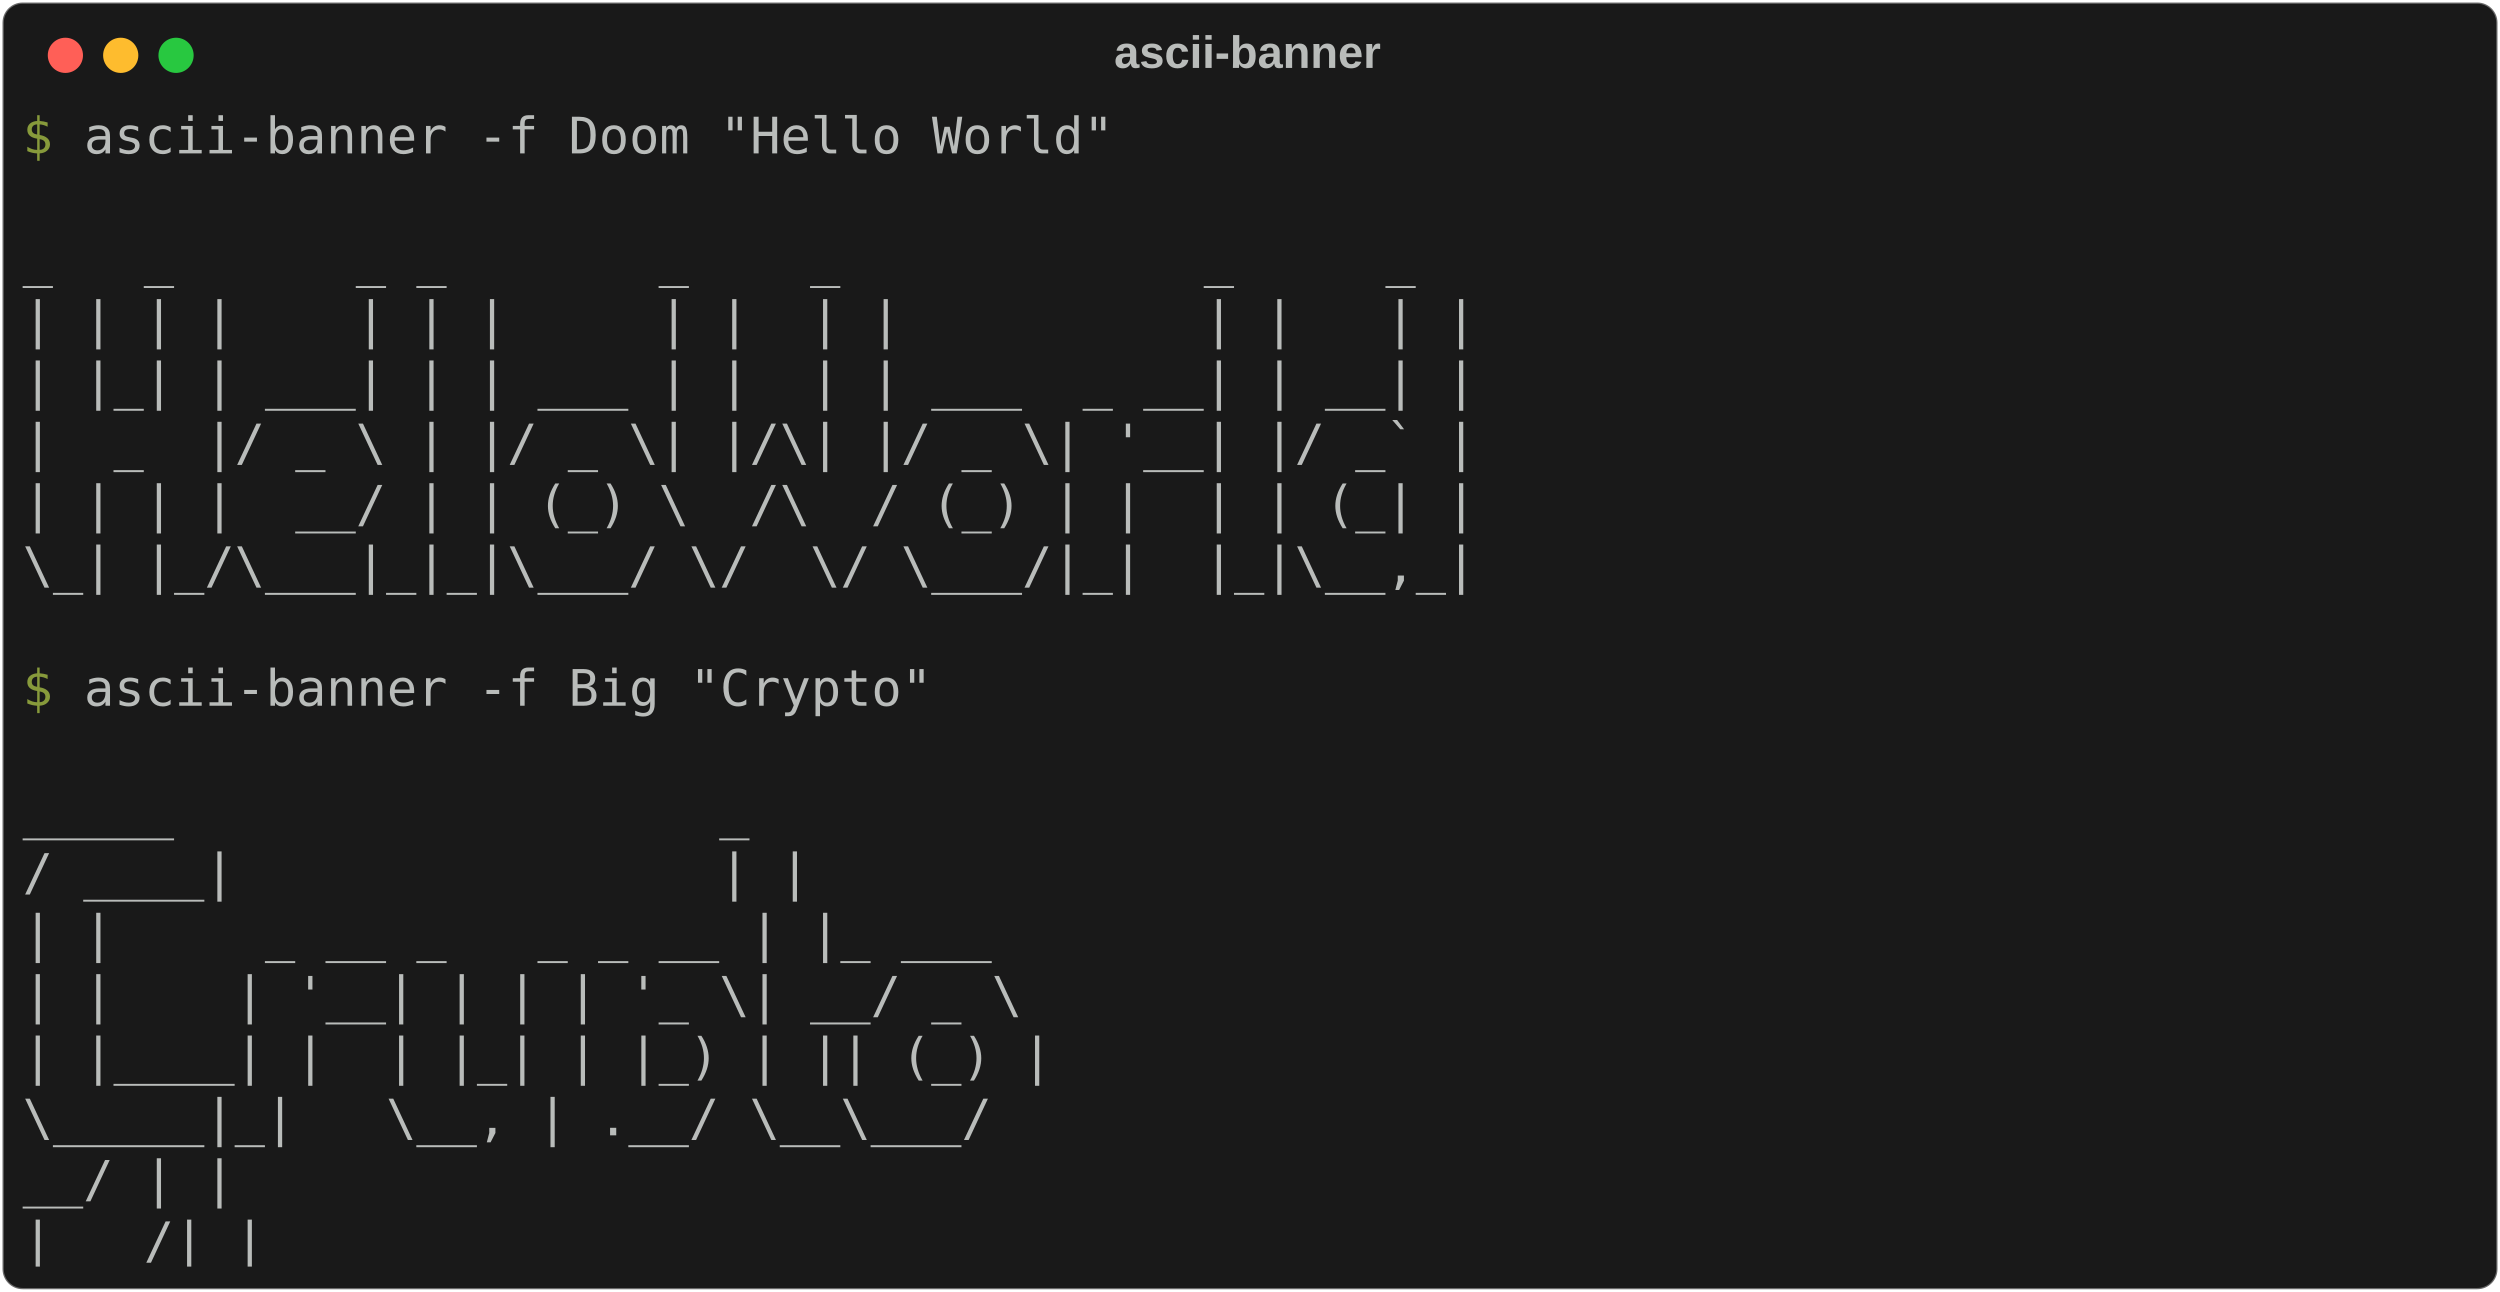
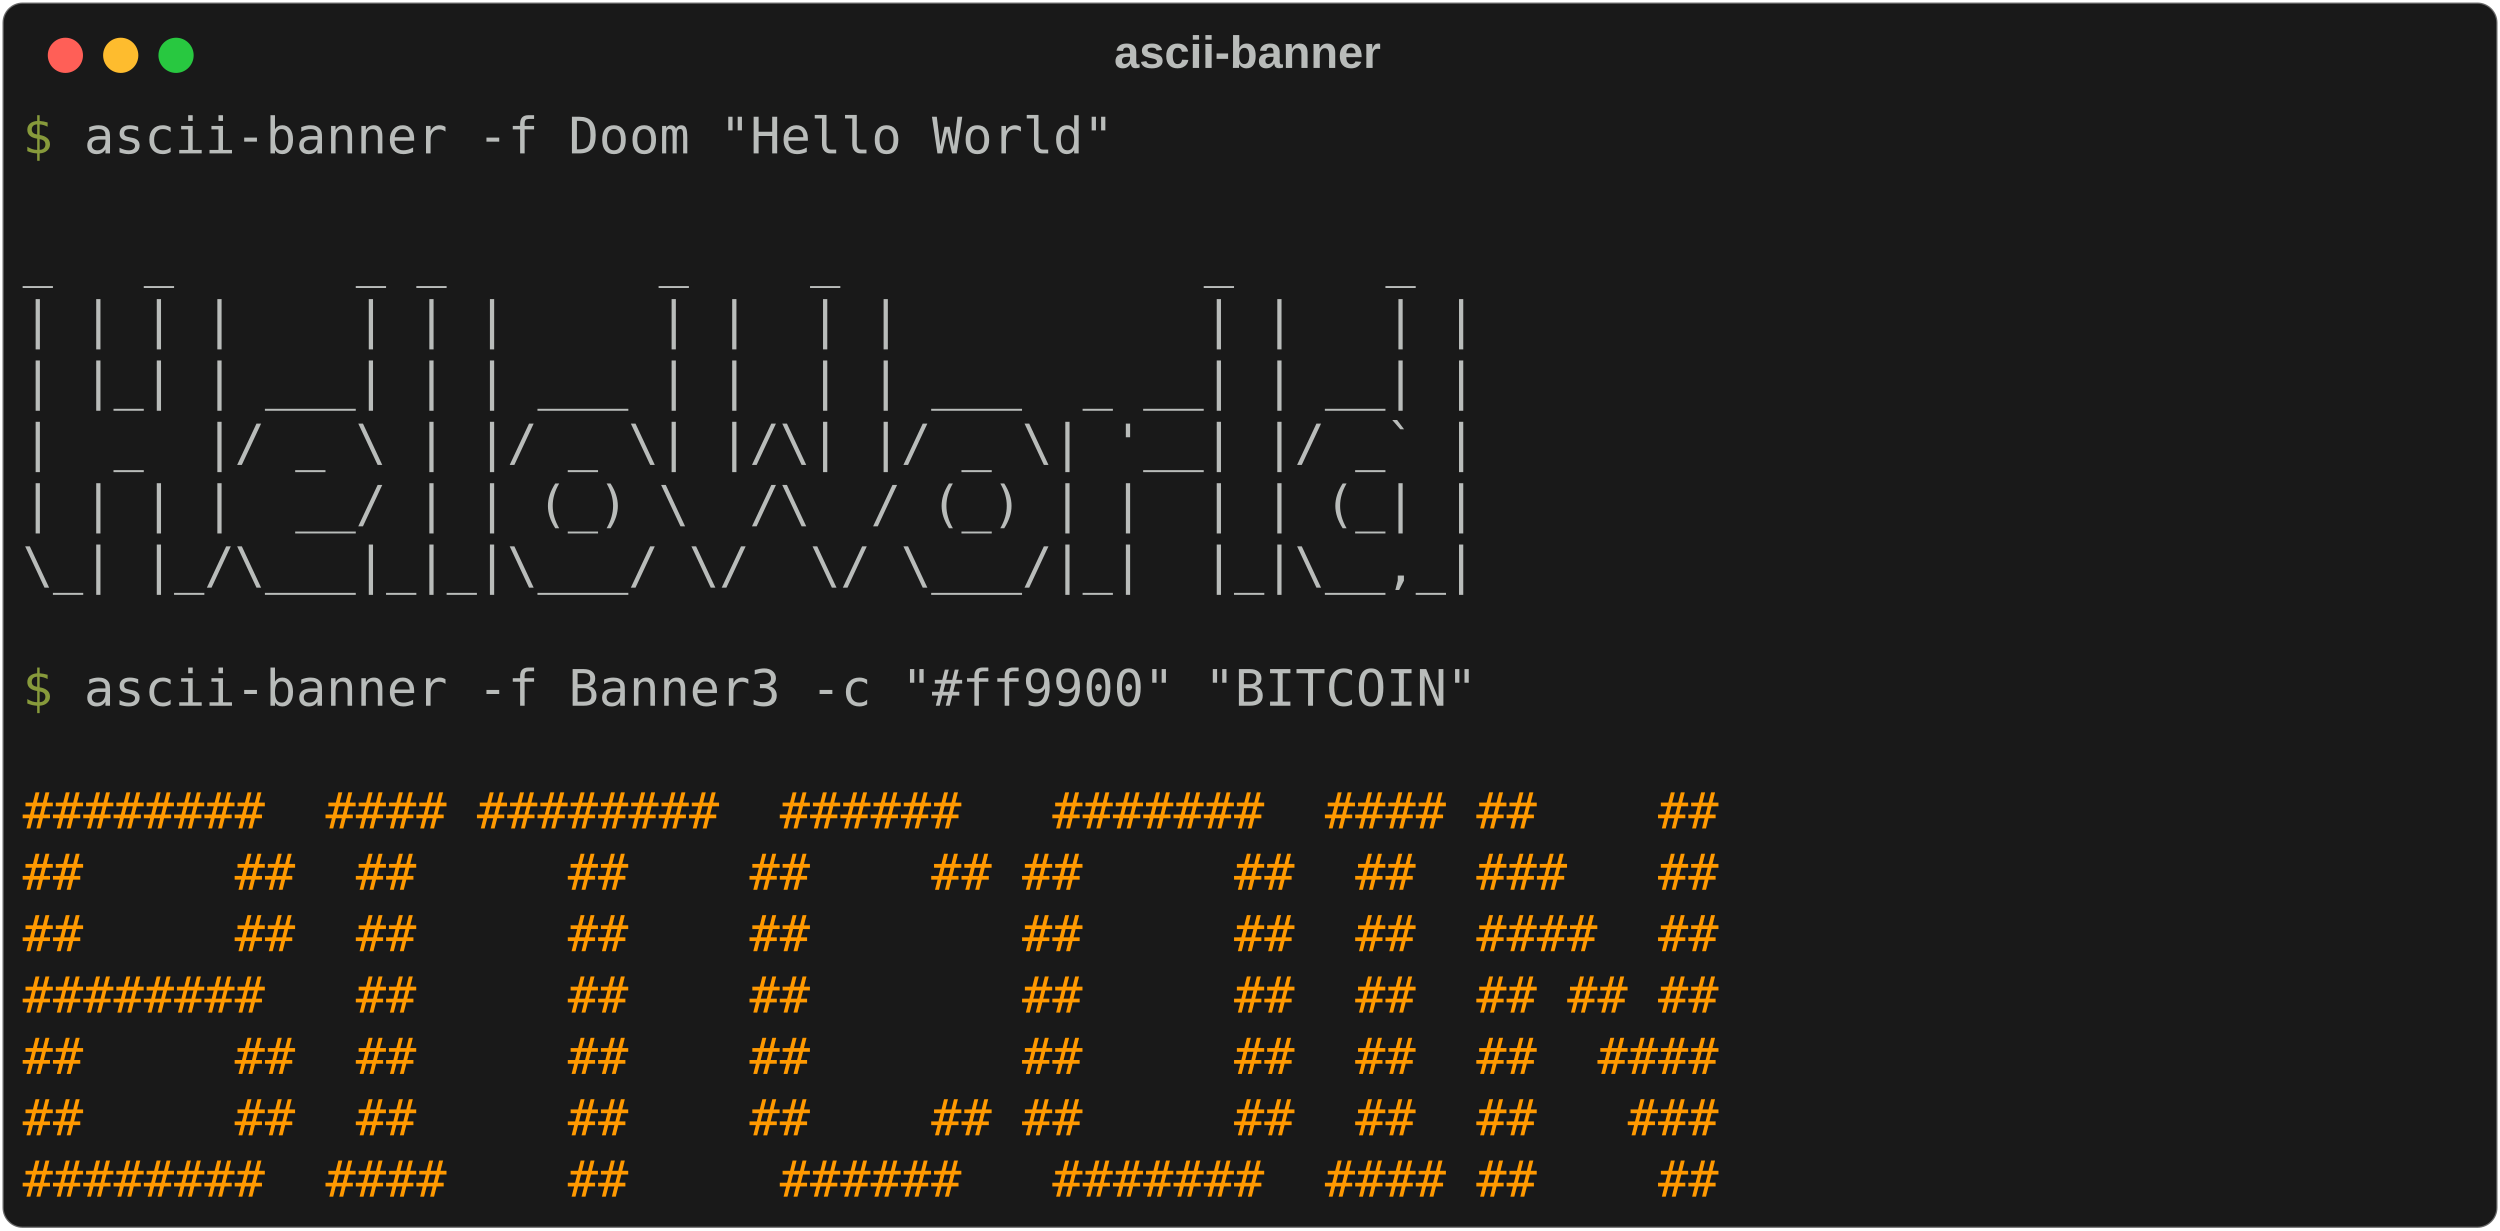
- <svg xmlns="http://www.w3.org/2000/svg" class="rich-terminal" viewBox="0 0 994 513.6">
+ <svg xmlns="http://www.w3.org/2000/svg" class="rich-terminal" viewBox="0 0 994 489.2">
  <style>

    @font-face {
        font-family: "Fira Code";
        src: local("FiraCode-Regular"),
                url("https://cdnjs.cloudflare.com/ajax/libs/firacode/6.2.0/woff2/FiraCode-Regular.woff2") format("woff2"),
                url("https://cdnjs.cloudflare.com/ajax/libs/firacode/6.2.0/woff/FiraCode-Regular.woff") format("woff");
        font-style: normal;
        font-weight: 400;
    }
    @font-face {
        font-family: "Fira Code";
        src: local("FiraCode-Bold"),
                url("https://cdnjs.cloudflare.com/ajax/libs/firacode/6.2.0/woff2/FiraCode-Bold.woff2") format("woff2"),
                url("https://cdnjs.cloudflare.com/ajax/libs/firacode/6.2.0/woff/FiraCode-Bold.woff") format("woff");
        font-style: bold;
        font-weight: 700;
    }

-     .terminal-1938981793-matrix {
+     .terminal-3834469263-matrix {
        font-family: Fira Code, monospace;
        font-size: 20px;
        line-height: 24.4px;
        font-variant-east-asian: full-width;
    }

-     .terminal-1938981793-title {
+     .terminal-3834469263-title {
        font-size: 18px;
        font-weight: bold;
        font-family: arial;
    }

-     .terminal-1938981793-r1 { fill: #879a3b }
- .terminal-1938981793-r2 { fill: #b9bcba }
+     .terminal-3834469263-r1 { fill: #879a3b }
+ .terminal-3834469263-r2 { fill: #b9bcba }
+ .terminal-3834469263-r3 { fill: #ff9900 }
    </style>
  <defs>
-     <clipPath id="terminal-1938981793-clip-terminal">
-       <rect x="0" y="0" width="975.0" height="462.6" />
+     <clipPath id="terminal-3834469263-clip-terminal">
+       <rect x="0" y="0" width="975.0" height="438.2" />
    </clipPath>
-     <clipPath id="terminal-1938981793-line-0">
+     <clipPath id="terminal-3834469263-line-0">
      <rect x="0" y="1.5" width="976" height="24.65" />
    </clipPath>
-     <clipPath id="terminal-1938981793-line-1">
+     <clipPath id="terminal-3834469263-line-1">
      <rect x="0" y="25.9" width="976" height="24.65" />
    </clipPath>
-     <clipPath id="terminal-1938981793-line-2">
+     <clipPath id="terminal-3834469263-line-2">
      <rect x="0" y="50.3" width="976" height="24.65" />
    </clipPath>
-     <clipPath id="terminal-1938981793-line-3">
+     <clipPath id="terminal-3834469263-line-3">
      <rect x="0" y="74.7" width="976" height="24.65" />
    </clipPath>
-     <clipPath id="terminal-1938981793-line-4">
+     <clipPath id="terminal-3834469263-line-4">
      <rect x="0" y="99.1" width="976" height="24.65" />
    </clipPath>
-     <clipPath id="terminal-1938981793-line-5">
+     <clipPath id="terminal-3834469263-line-5">
      <rect x="0" y="123.5" width="976" height="24.65" />
    </clipPath>
-     <clipPath id="terminal-1938981793-line-6">
+     <clipPath id="terminal-3834469263-line-6">
      <rect x="0" y="147.9" width="976" height="24.65" />
    </clipPath>
-     <clipPath id="terminal-1938981793-line-7">
+     <clipPath id="terminal-3834469263-line-7">
      <rect x="0" y="172.3" width="976" height="24.65" />
    </clipPath>
-     <clipPath id="terminal-1938981793-line-8">
+     <clipPath id="terminal-3834469263-line-8">
      <rect x="0" y="196.7" width="976" height="24.65" />
    </clipPath>
-     <clipPath id="terminal-1938981793-line-9">
+     <clipPath id="terminal-3834469263-line-9">
      <rect x="0" y="221.1" width="976" height="24.65" />
    </clipPath>
-     <clipPath id="terminal-1938981793-line-10">
+     <clipPath id="terminal-3834469263-line-10">
      <rect x="0" y="245.5" width="976" height="24.65" />
    </clipPath>
-     <clipPath id="terminal-1938981793-line-11">
+     <clipPath id="terminal-3834469263-line-11">
      <rect x="0" y="269.9" width="976" height="24.65" />
    </clipPath>
-     <clipPath id="terminal-1938981793-line-12">
+     <clipPath id="terminal-3834469263-line-12">
      <rect x="0" y="294.3" width="976" height="24.65" />
    </clipPath>
-     <clipPath id="terminal-1938981793-line-13">
+     <clipPath id="terminal-3834469263-line-13">
      <rect x="0" y="318.7" width="976" height="24.65" />
    </clipPath>
-     <clipPath id="terminal-1938981793-line-14">
+     <clipPath id="terminal-3834469263-line-14">
      <rect x="0" y="343.1" width="976" height="24.65" />
    </clipPath>
-     <clipPath id="terminal-1938981793-line-15">
+     <clipPath id="terminal-3834469263-line-15">
      <rect x="0" y="367.5" width="976" height="24.65" />
    </clipPath>
-     <clipPath id="terminal-1938981793-line-16">
+     <clipPath id="terminal-3834469263-line-16">
      <rect x="0" y="391.9" width="976" height="24.65" />
    </clipPath>
-     <clipPath id="terminal-1938981793-line-17">
-       <rect x="0" y="416.3" width="976" height="24.65" />
-     </clipPath>
  </defs>
-   <rect fill="#191919" stroke="rgba(255,255,255,0.35)" stroke-width="1" x="1" y="1" width="992" height="511.6" rx="8" />
-   <text class="terminal-1938981793-title" fill="#b9bcba" text-anchor="middle" x="496" y="27">ascii-banner</text>
+   <rect fill="#191919" stroke="rgba(255,255,255,0.35)" stroke-width="1" x="1" y="1" width="992" height="487.2" rx="8" />
+   <text class="terminal-3834469263-title" fill="#b9bcba" text-anchor="middle" x="496" y="27">ascii-banner</text>
  <g transform="translate(26,22)">
    <circle cx="0" cy="0" r="7" fill="#ff5f57" />
    <circle cx="22" cy="0" r="7" fill="#febc2e" />
    <circle cx="44" cy="0" r="7" fill="#28c840" />
  </g>
-   <g transform="translate(9, 41)" clip-path="url(#terminal-1938981793-clip-terminal)">
-     <g class="terminal-1938981793-matrix">
-       <text class="terminal-1938981793-r1" x="0" y="20" textLength="24.4" clip-path="url(#terminal-1938981793-line-0)">$ </text>
-       <text class="terminal-1938981793-r2" x="24.4" y="20" textLength="414.8" clip-path="url(#terminal-1938981793-line-0)">ascii-banner -f Doom "Hello World"</text>
-       <text class="terminal-1938981793-r2" x="976" y="20" textLength="12.2" clip-path="url(#terminal-1938981793-line-0)">
+   <g transform="translate(9, 41)" clip-path="url(#terminal-3834469263-clip-terminal)">
+     <g class="terminal-3834469263-matrix">
+       <text class="terminal-3834469263-r1" x="0" y="20" textLength="24.4" clip-path="url(#terminal-3834469263-line-0)">$ </text>
+       <text class="terminal-3834469263-r2" x="24.4" y="20" textLength="414.8" clip-path="url(#terminal-3834469263-line-0)">ascii-banner -f Doom "Hello World"</text>
+       <text class="terminal-3834469263-r2" x="976" y="20" textLength="12.2" clip-path="url(#terminal-3834469263-line-0)">
</text>
-       <text class="terminal-1938981793-r2" x="976" y="44.4" textLength="12.2" clip-path="url(#terminal-1938981793-line-1)">
+       <text class="terminal-3834469263-r2" x="976" y="44.4" textLength="12.2" clip-path="url(#terminal-3834469263-line-1)">
</text>
-       <text class="terminal-1938981793-r2" x="0" y="68.8" textLength="573.4" clip-path="url(#terminal-1938981793-line-2)"> _   _      _ _       _    _            _     _</text>
-       <text class="terminal-1938981793-r2" x="976" y="68.8" textLength="12.2" clip-path="url(#terminal-1938981793-line-2)">
+       <text class="terminal-3834469263-r2" x="0" y="68.8" textLength="573.4" clip-path="url(#terminal-3834469263-line-2)"> _   _      _ _       _    _            _     _</text>
+       <text class="terminal-3834469263-r2" x="976" y="68.8" textLength="12.2" clip-path="url(#terminal-3834469263-line-2)">
</text>
-       <text class="terminal-1938981793-r2" x="0" y="93.2" textLength="585.6" clip-path="url(#terminal-1938981793-line-3)">| | | |    | | |     | |  | |          | |   | |</text>
-       <text class="terminal-1938981793-r2" x="976" y="93.2" textLength="12.2" clip-path="url(#terminal-1938981793-line-3)">
+       <text class="terminal-3834469263-r2" x="0" y="93.2" textLength="585.6" clip-path="url(#terminal-3834469263-line-3)">| | | |    | | |     | |  | |          | |   | |</text>
+       <text class="terminal-3834469263-r2" x="976" y="93.2" textLength="12.2" clip-path="url(#terminal-3834469263-line-3)">
</text>
-       <text class="terminal-1938981793-r2" x="0" y="117.6" textLength="585.6" clip-path="url(#terminal-1938981793-line-4)">| |_| | ___| | | ___ | |  | | ___  _ __| | __| |</text>
-       <text class="terminal-1938981793-r2" x="976" y="117.6" textLength="12.2" clip-path="url(#terminal-1938981793-line-4)">
+       <text class="terminal-3834469263-r2" x="0" y="117.6" textLength="585.6" clip-path="url(#terminal-3834469263-line-4)">| |_| | ___| | | ___ | |  | | ___  _ __| | __| |</text>
+       <text class="terminal-3834469263-r2" x="976" y="117.6" textLength="12.2" clip-path="url(#terminal-3834469263-line-4)">
</text>
-       <text class="terminal-1938981793-r2" x="0" y="142" textLength="585.6" clip-path="url(#terminal-1938981793-line-5)">|  _  |/ _ \ | |/ _ \| |/\| |/ _ \| '__| |/ _` |</text>
-       <text class="terminal-1938981793-r2" x="976" y="142" textLength="12.2" clip-path="url(#terminal-1938981793-line-5)">
+       <text class="terminal-3834469263-r2" x="0" y="142" textLength="585.6" clip-path="url(#terminal-3834469263-line-5)">|  _  |/ _ \ | |/ _ \| |/\| |/ _ \| '__| |/ _` |</text>
+       <text class="terminal-3834469263-r2" x="976" y="142" textLength="12.2" clip-path="url(#terminal-3834469263-line-5)">
</text>
-       <text class="terminal-1938981793-r2" x="0" y="166.4" textLength="585.6" clip-path="url(#terminal-1938981793-line-6)">| | | |  __/ | | (_) \  /\  / (_) | |  | | (_| |</text>
-       <text class="terminal-1938981793-r2" x="976" y="166.4" textLength="12.2" clip-path="url(#terminal-1938981793-line-6)">
+       <text class="terminal-3834469263-r2" x="0" y="166.4" textLength="585.6" clip-path="url(#terminal-3834469263-line-6)">| | | |  __/ | | (_) \  /\  / (_) | |  | | (_| |</text>
+       <text class="terminal-3834469263-r2" x="976" y="166.4" textLength="12.2" clip-path="url(#terminal-3834469263-line-6)">
</text>
-       <text class="terminal-1938981793-r2" x="0" y="190.8" textLength="585.6" clip-path="url(#terminal-1938981793-line-7)">\_| |_/\___|_|_|\___/ \/  \/ \___/|_|  |_|\__,_|</text>
-       <text class="terminal-1938981793-r2" x="976" y="190.8" textLength="12.2" clip-path="url(#terminal-1938981793-line-7)">
+       <text class="terminal-3834469263-r2" x="0" y="190.8" textLength="585.6" clip-path="url(#terminal-3834469263-line-7)">\_| |_/\___|_|_|\___/ \/  \/ \___/|_|  |_|\__,_|</text>
+       <text class="terminal-3834469263-r2" x="976" y="190.8" textLength="12.2" clip-path="url(#terminal-3834469263-line-7)">
</text>
-       <text class="terminal-1938981793-r2" x="976" y="215.2" textLength="12.2" clip-path="url(#terminal-1938981793-line-8)">
+       <text class="terminal-3834469263-r2" x="976" y="215.2" textLength="12.2" clip-path="url(#terminal-3834469263-line-8)">
</text>
-       <text class="terminal-1938981793-r1" x="0" y="239.6" textLength="24.4" clip-path="url(#terminal-1938981793-line-9)">$ </text>
-       <text class="terminal-1938981793-r2" x="24.4" y="239.6" textLength="341.6" clip-path="url(#terminal-1938981793-line-9)">ascii-banner -f Big "Crypto"</text>
-       <text class="terminal-1938981793-r2" x="976" y="239.6" textLength="12.2" clip-path="url(#terminal-1938981793-line-9)">
+       <text class="terminal-3834469263-r1" x="0" y="239.6" textLength="24.4" clip-path="url(#terminal-3834469263-line-9)">$ </text>
+       <text class="terminal-3834469263-r2" x="24.4" y="239.6" textLength="561.2" clip-path="url(#terminal-3834469263-line-9)">ascii-banner -f Banner3 -c "#ff9900" "BITCOIN"</text>
+       <text class="terminal-3834469263-r2" x="976" y="239.6" textLength="12.2" clip-path="url(#terminal-3834469263-line-9)">
</text>
-       <text class="terminal-1938981793-r2" x="976" y="264" textLength="12.2" clip-path="url(#terminal-1938981793-line-10)">
+       <text class="terminal-3834469263-r2" x="976" y="264" textLength="12.2" clip-path="url(#terminal-3834469263-line-10)">
</text>
-       <text class="terminal-1938981793-r2" x="0" y="288.4" textLength="329.4" clip-path="url(#terminal-1938981793-line-11)">   _____                  _</text>
-       <text class="terminal-1938981793-r2" x="976" y="288.4" textLength="12.2" clip-path="url(#terminal-1938981793-line-11)">
+       <text class="terminal-3834469263-r3" x="0" y="288.4" textLength="683.2" clip-path="url(#terminal-3834469263-line-11)">########  #### ########  ######   #######  #### ##    ##</text>
+       <text class="terminal-3834469263-r2" x="976" y="288.4" textLength="12.2" clip-path="url(#terminal-3834469263-line-11)">
</text>
-       <text class="terminal-1938981793-r2" x="0" y="312.8" textLength="341.6" clip-path="url(#terminal-1938981793-line-12)">  / ____|                | |</text>
-       <text class="terminal-1938981793-r2" x="976" y="312.8" textLength="12.2" clip-path="url(#terminal-1938981793-line-12)">
+       <text class="terminal-3834469263-r3" x="0" y="312.8" textLength="683.2" clip-path="url(#terminal-3834469263-line-12)">##     ##  ##     ##    ##    ## ##     ##  ##  ###   ##</text>
+       <text class="terminal-3834469263-r2" x="976" y="312.8" textLength="12.2" clip-path="url(#terminal-3834469263-line-12)">
</text>
-       <text class="terminal-1938981793-r2" x="0" y="337.2" textLength="402.6" clip-path="url(#terminal-1938981793-line-13)"> | |     _ __ _   _ _ __ | |_ ___</text>
-       <text class="terminal-1938981793-r2" x="976" y="337.2" textLength="12.2" clip-path="url(#terminal-1938981793-line-13)">
+       <text class="terminal-3834469263-r3" x="0" y="337.2" textLength="683.2" clip-path="url(#terminal-3834469263-line-13)">##     ##  ##     ##    ##       ##     ##  ##  ####  ##</text>
+       <text class="terminal-3834469263-r2" x="976" y="337.2" textLength="12.2" clip-path="url(#terminal-3834469263-line-13)">
</text>
-       <text class="terminal-1938981793-r2" x="0" y="361.6" textLength="414.8" clip-path="url(#terminal-1938981793-line-14)"> | |    | '__| | | | '_ \| __/ _ \</text>
-       <text class="terminal-1938981793-r2" x="976" y="361.6" textLength="12.2" clip-path="url(#terminal-1938981793-line-14)">
+       <text class="terminal-3834469263-r3" x="0" y="361.6" textLength="683.2" clip-path="url(#terminal-3834469263-line-14)">########   ##     ##    ##       ##     ##  ##  ## ## ##</text>
+       <text class="terminal-3834469263-r2" x="976" y="361.6" textLength="12.2" clip-path="url(#terminal-3834469263-line-14)">
</text>
-       <text class="terminal-1938981793-r2" x="0" y="386" textLength="427" clip-path="url(#terminal-1938981793-line-15)"> | |____| |  | |_| | |_) | || (_) |</text>
-       <text class="terminal-1938981793-r2" x="976" y="386" textLength="12.2" clip-path="url(#terminal-1938981793-line-15)">
+       <text class="terminal-3834469263-r3" x="0" y="386" textLength="683.2" clip-path="url(#terminal-3834469263-line-15)">##     ##  ##     ##    ##       ##     ##  ##  ##  ####</text>
+       <text class="terminal-3834469263-r2" x="976" y="386" textLength="12.2" clip-path="url(#terminal-3834469263-line-15)">
</text>
-       <text class="terminal-1938981793-r2" x="0" y="410.4" textLength="414.8" clip-path="url(#terminal-1938981793-line-16)">  \_____|_|   \__, | .__/ \__\___/</text>
-       <text class="terminal-1938981793-r2" x="976" y="410.4" textLength="12.2" clip-path="url(#terminal-1938981793-line-16)">
+       <text class="terminal-3834469263-r3" x="0" y="410.4" textLength="683.2" clip-path="url(#terminal-3834469263-line-16)">##     ##  ##     ##    ##    ## ##     ##  ##  ##   ###</text>
+       <text class="terminal-3834469263-r2" x="976" y="410.4" textLength="12.2" clip-path="url(#terminal-3834469263-line-16)">
</text>
-       <text class="terminal-1938981793-r2" x="0" y="434.8" textLength="268.4" clip-path="url(#terminal-1938981793-line-17)">               __/ | |</text>
-       <text class="terminal-1938981793-r2" x="976" y="434.8" textLength="12.2" clip-path="url(#terminal-1938981793-line-17)">
- </text>
-       <text class="terminal-1938981793-r2" x="0" y="459.2" textLength="268.4" clip-path="url(#terminal-1938981793-line-18)">              |___/|_|</text>
-       <text class="terminal-1938981793-r2" x="976" y="459.2" textLength="12.2" clip-path="url(#terminal-1938981793-line-18)">
+       <text class="terminal-3834469263-r3" x="0" y="434.8" textLength="683.2" clip-path="url(#terminal-3834469263-line-17)">########  ####    ##     ######   #######  #### ##    ##</text>
+       <text class="terminal-3834469263-r2" x="976" y="434.8" textLength="12.2" clip-path="url(#terminal-3834469263-line-17)">
</text>
    </g>
  </g>
</svg>
